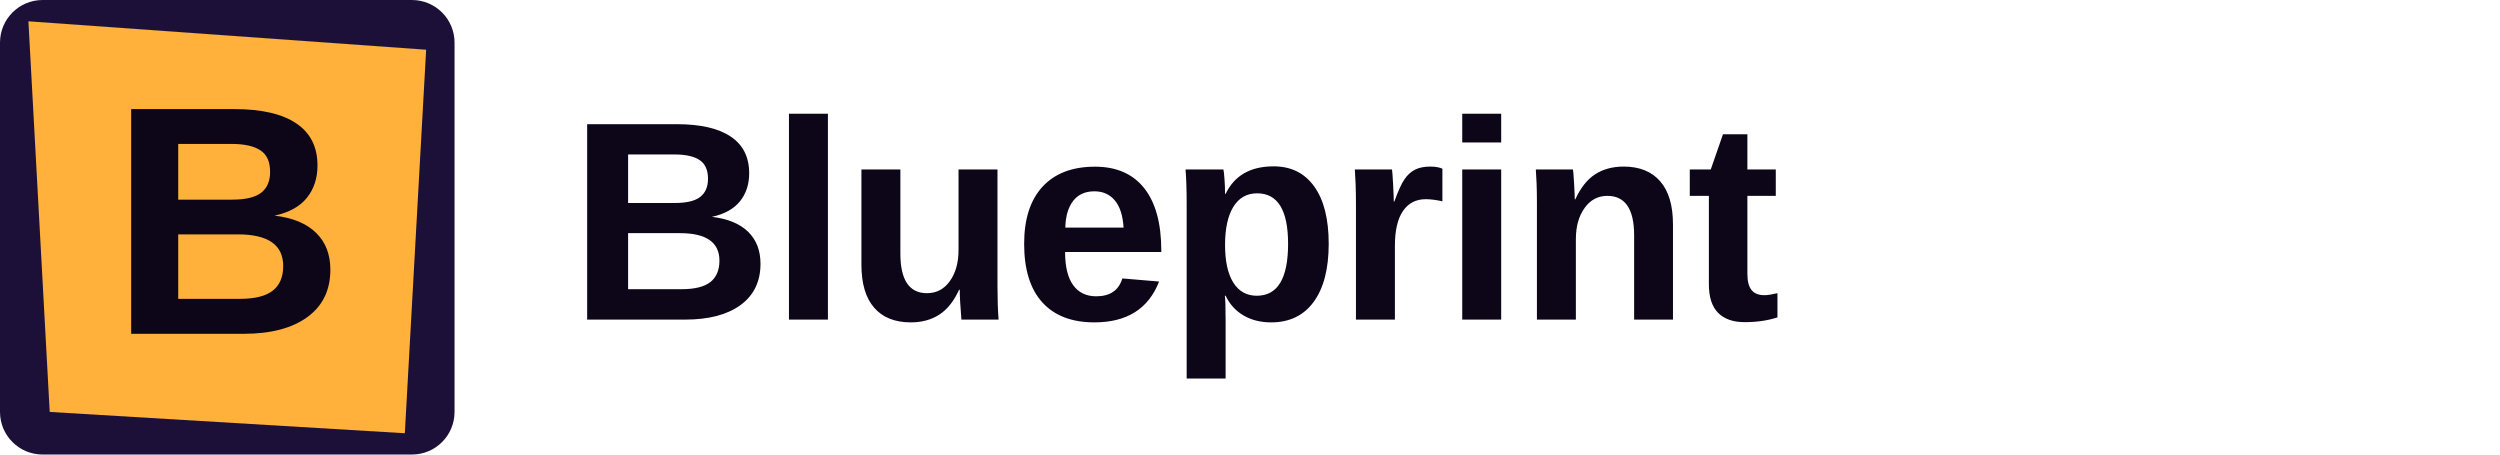
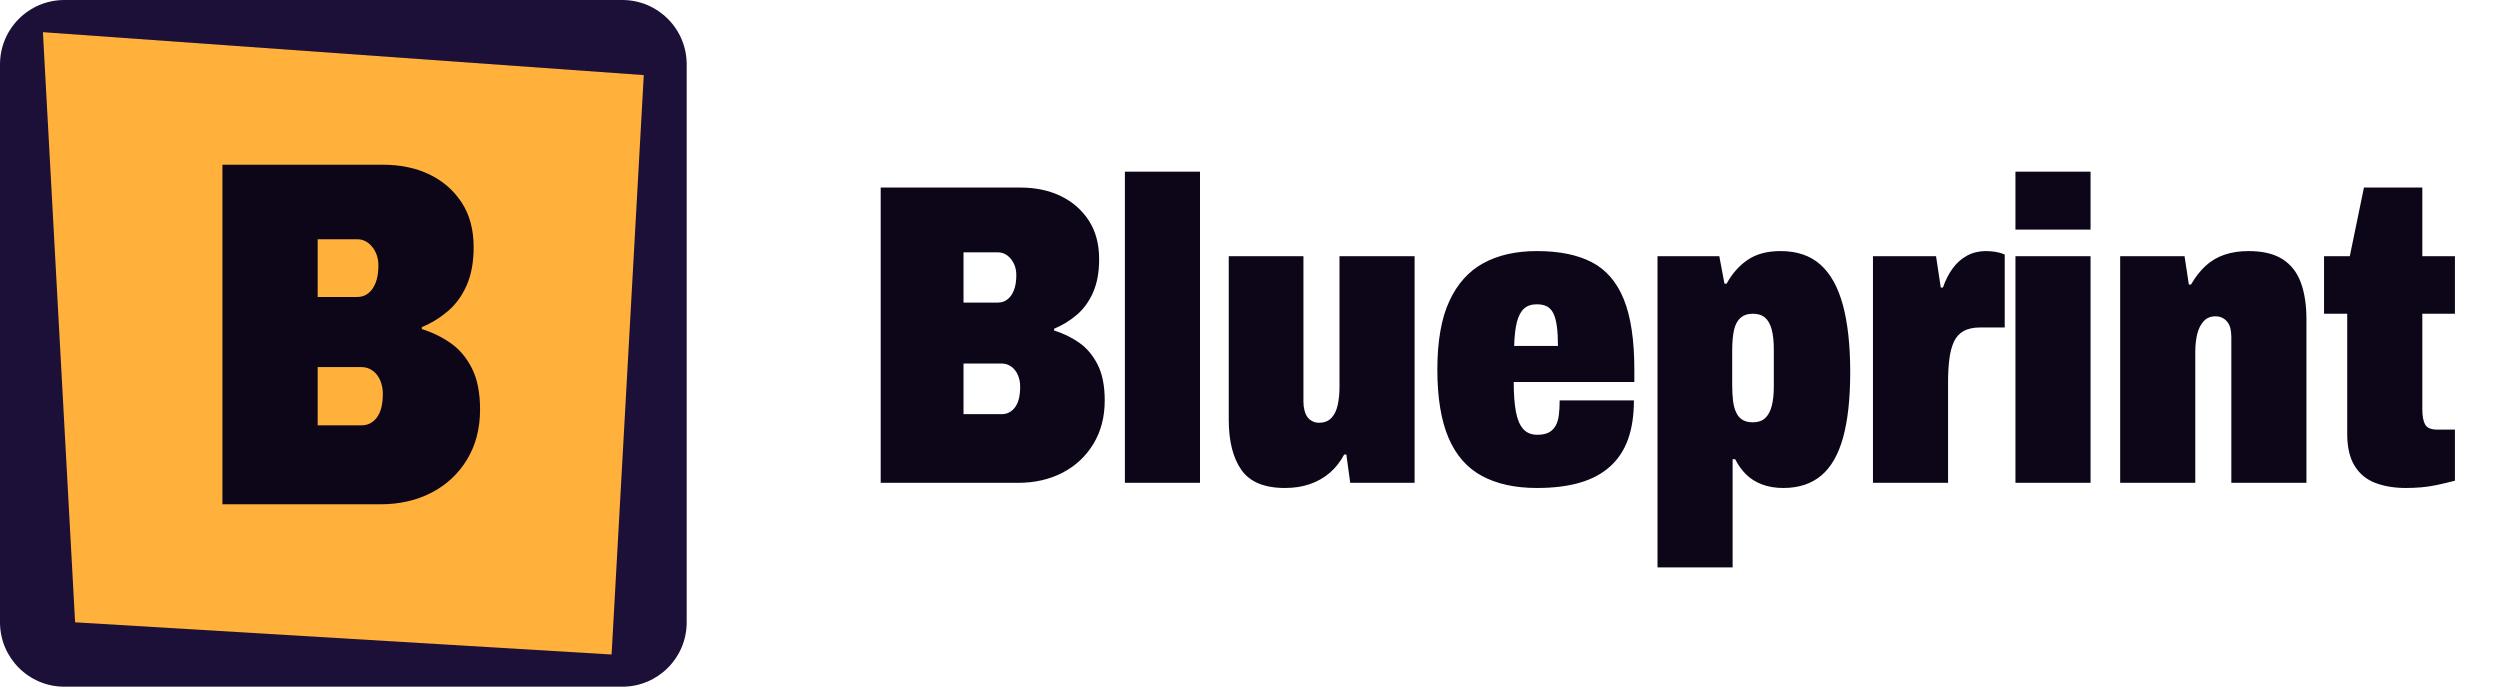
- <svg xmlns="http://www.w3.org/2000/svg" viewBox="0 0 352 64" width="352" height="64" role="img" aria-label="Blueprint">
+ <svg xmlns="http://www.w3.org/2000/svg" viewBox="0 0 233 64" width="233" height="64" role="img" aria-label="Blueprint">
  <rect width="64" height="64" rx="6" fill="#1c1039" />
  <path d="M4 3 L60 7 L57 61 L7 58 Z" fill="#ffb13c" />
-   <text x="32" y="47" font-family="Archivo, 'Arial Narrow', Arial, sans-serif" font-size="46" font-weight="900" text-anchor="middle" fill="#0d0619">B</text>
-   <text x="80" y="45" font-family="Archivo, 'Arial Narrow', Arial, sans-serif" font-size="40" font-weight="900" letter-spacing="-0.6" fill="#0d0619">Blueprint</text>
+   <path d="M20.73 47.0V15.352H35.68Q38.164 15.352 40.05 16.272Q41.936 17.192 43.04 18.894Q44.144 20.596 44.144 23.034Q44.144 25.104 43.5 26.576Q42.856 28.048 41.752 28.991Q40.648 29.934 39.314 30.486V30.67Q40.786 31.13 42.005 31.981Q43.224 32.832 43.983 34.327Q44.742 35.822 44.742 38.168Q44.742 40.836 43.523 42.837Q42.304 44.838 40.211 45.919Q38.118 47.0 35.45 47.0ZM29.608 39.64H33.702Q34.576 39.64 35.128 38.904Q35.68 38.168 35.68 36.696Q35.68 36.006 35.427 35.431Q35.174 34.856 34.714 34.534Q34.254 34.212 33.702 34.212H29.608ZM29.608 27.68H33.288Q33.886 27.68 34.323 27.335Q34.76 26.99 35.013 26.346Q35.266 25.702 35.266 24.736Q35.266 23.724 34.691 23.011Q34.116 22.298 33.288 22.298H29.608Z" fill="#0d0619" />
+   <path d="M82.08 45.0V17.48H95.08Q97.24 17.48 98.88 18.28Q100.52 19.08 101.48 20.56Q102.44 22.04 102.44 24.16Q102.44 25.96 101.88 27.24Q101.32 28.52 100.36 29.34Q99.4 30.16 98.24 30.64V30.8Q99.52 31.2 100.58 31.94Q101.64 32.68 102.3 33.98Q102.96 35.28 102.96 37.32Q102.96 39.64 101.9 41.38Q100.84 43.12 99.02 44.06Q97.2 45.0 94.88 45.0ZM89.8 38.6H93.36Q94.12 38.6 94.6 37.96Q95.08 37.32 95.08 36.04Q95.08 35.44 94.86 34.94Q94.64 34.44 94.24 34.16Q93.84 33.88 93.36 33.88H89.8ZM89.8 28.2H93.0Q93.52 28.2 93.9 27.9Q94.28 27.6 94.5 27.04Q94.72 26.48 94.72 25.64Q94.72 24.76 94.22 24.14Q93.72 23.52 93.0 23.52H89.8Z M104.84 45.0V16.0H111.84V45.0Z M119.76 45.48Q116.88 45.48 115.7 43.8Q114.52 42.12 114.52 39.12V23.88H121.48V37.44Q121.48 37.88 121.58 38.26Q121.68 38.64 121.86 38.88Q122.04 39.12 122.32 39.26Q122.6 39.4 122.92 39.4Q123.68 39.4 124.1 38.94Q124.52 38.48 124.68 37.72Q124.84 36.96 124.84 36.08V23.88H131.84V45.0H125.84L125.48 42.36H125.28Q124.72 43.4 123.92 44.08Q123.12 44.76 122.08 45.12Q121.04 45.48 119.76 45.48Z M143.24 45.48Q140.2 45.48 138.12 44.36Q136.04 43.24 135.0 40.8Q133.96 38.36 133.96 34.44Q133.96 30.48 135.08 28.06Q136.2 25.64 138.26 24.52Q140.32 23.4 143.24 23.4Q146.36 23.4 148.36 24.44Q150.36 25.48 151.34 27.9Q152.32 30.32 152.32 34.44V35.6H141.08Q141.08 37.28 141.28 38.36Q141.48 39.44 141.96 39.98Q142.44 40.52 143.28 40.52Q143.92 40.52 144.32 40.32Q144.72 40.12 144.96 39.72Q145.2 39.32 145.28 38.72Q145.36 38.12 145.36 37.32H152.28Q152.28 39.4 151.74 40.92Q151.2 42.44 150.08 43.46Q148.96 44.48 147.26 44.98Q145.56 45.48 143.24 45.48ZM141.12 32.24H145.2Q145.2 31.16 145.1 30.42Q145.0 29.68 144.78 29.22Q144.56 28.76 144.18 28.56Q143.8 28.36 143.24 28.36Q142.48 28.36 142.04 28.76Q141.6 29.16 141.38 30.0Q141.16 30.84 141.12 32.24Z M154.48 52.88V23.88H160.24L160.72 26.44H160.92Q161.68 25.04 162.88 24.22Q164.08 23.4 165.96 23.4Q168.24 23.4 169.66 24.66Q171.08 25.92 171.76 28.44Q172.44 30.96 172.44 34.68Q172.44 38.36 171.78 40.76Q171.12 43.16 169.74 44.32Q168.36 45.48 166.2 45.48Q165.08 45.48 164.2 45.14Q163.32 44.8 162.72 44.2Q162.12 43.6 161.72 42.8H161.48V52.88ZM163.36 39.36Q164.08 39.36 164.5 38.98Q164.92 38.6 165.12 37.86Q165.32 37.12 165.32 36.0V32.6Q165.32 31.44 165.12 30.7Q164.92 29.96 164.5 29.6Q164.08 29.24 163.36 29.24Q162.64 29.24 162.2 29.64Q161.76 30.04 161.6 30.8Q161.44 31.56 161.44 32.72V35.84Q161.44 36.72 161.52 37.36Q161.6 38.0 161.82 38.46Q162.04 38.92 162.42 39.14Q162.8 39.36 163.36 39.36Z M174.56 45.0V23.88H180.44L180.88 26.8H181.08Q181.44 25.76 182 25.0Q182.56 24.24 183.34 23.82Q184.12 23.4 185.08 23.4Q185.56 23.4 186.02 23.48Q186.48 23.56 186.84 23.72V30.52H184.56Q183.6 30.52 183 30.86Q182.4 31.2 182.1 31.86Q181.8 32.52 181.68 33.46Q181.56 34.4 181.56 35.6V45.0Z M187.84 21.4V16.0H194.84V21.4ZM187.84 45.0V23.88H194.84V45.0Z M197.6 45.0V23.88H203.6L204 26.52H204.2Q204.8 25.48 205.56 24.78Q206.32 24.08 207.32 23.74Q208.32 23.4 209.56 23.4Q211.56 23.4 212.74 24.16Q213.92 24.92 214.44 26.34Q214.96 27.76 214.96 29.76V45.0H207.96V31.44Q207.96 31.0 207.88 30.64Q207.8 30.28 207.6 30.02Q207.4 29.76 207.12 29.62Q206.84 29.48 206.48 29.48Q205.8 29.48 205.38 29.94Q204.96 30.4 204.78 31.14Q204.6 31.88 204.6 32.8V45.0Z M224.24 45.48Q222.6 45.48 221.36 45.0Q220.12 44.52 219.44 43.4Q218.76 42.28 218.76 40.44V29.24H216.6V23.88H219.0L220.32 17.48H225.76V23.88H228.8V29.24H225.76V38.12Q225.76 39.08 226.02 39.56Q226.28 40.04 227.16 40.04H228.8V44.8Q228.04 45.0 227.22 45.18Q226.4 45.36 225.66 45.42Q224.92 45.48 224.24 45.48Z" fill="#0d0619" />
</svg>
